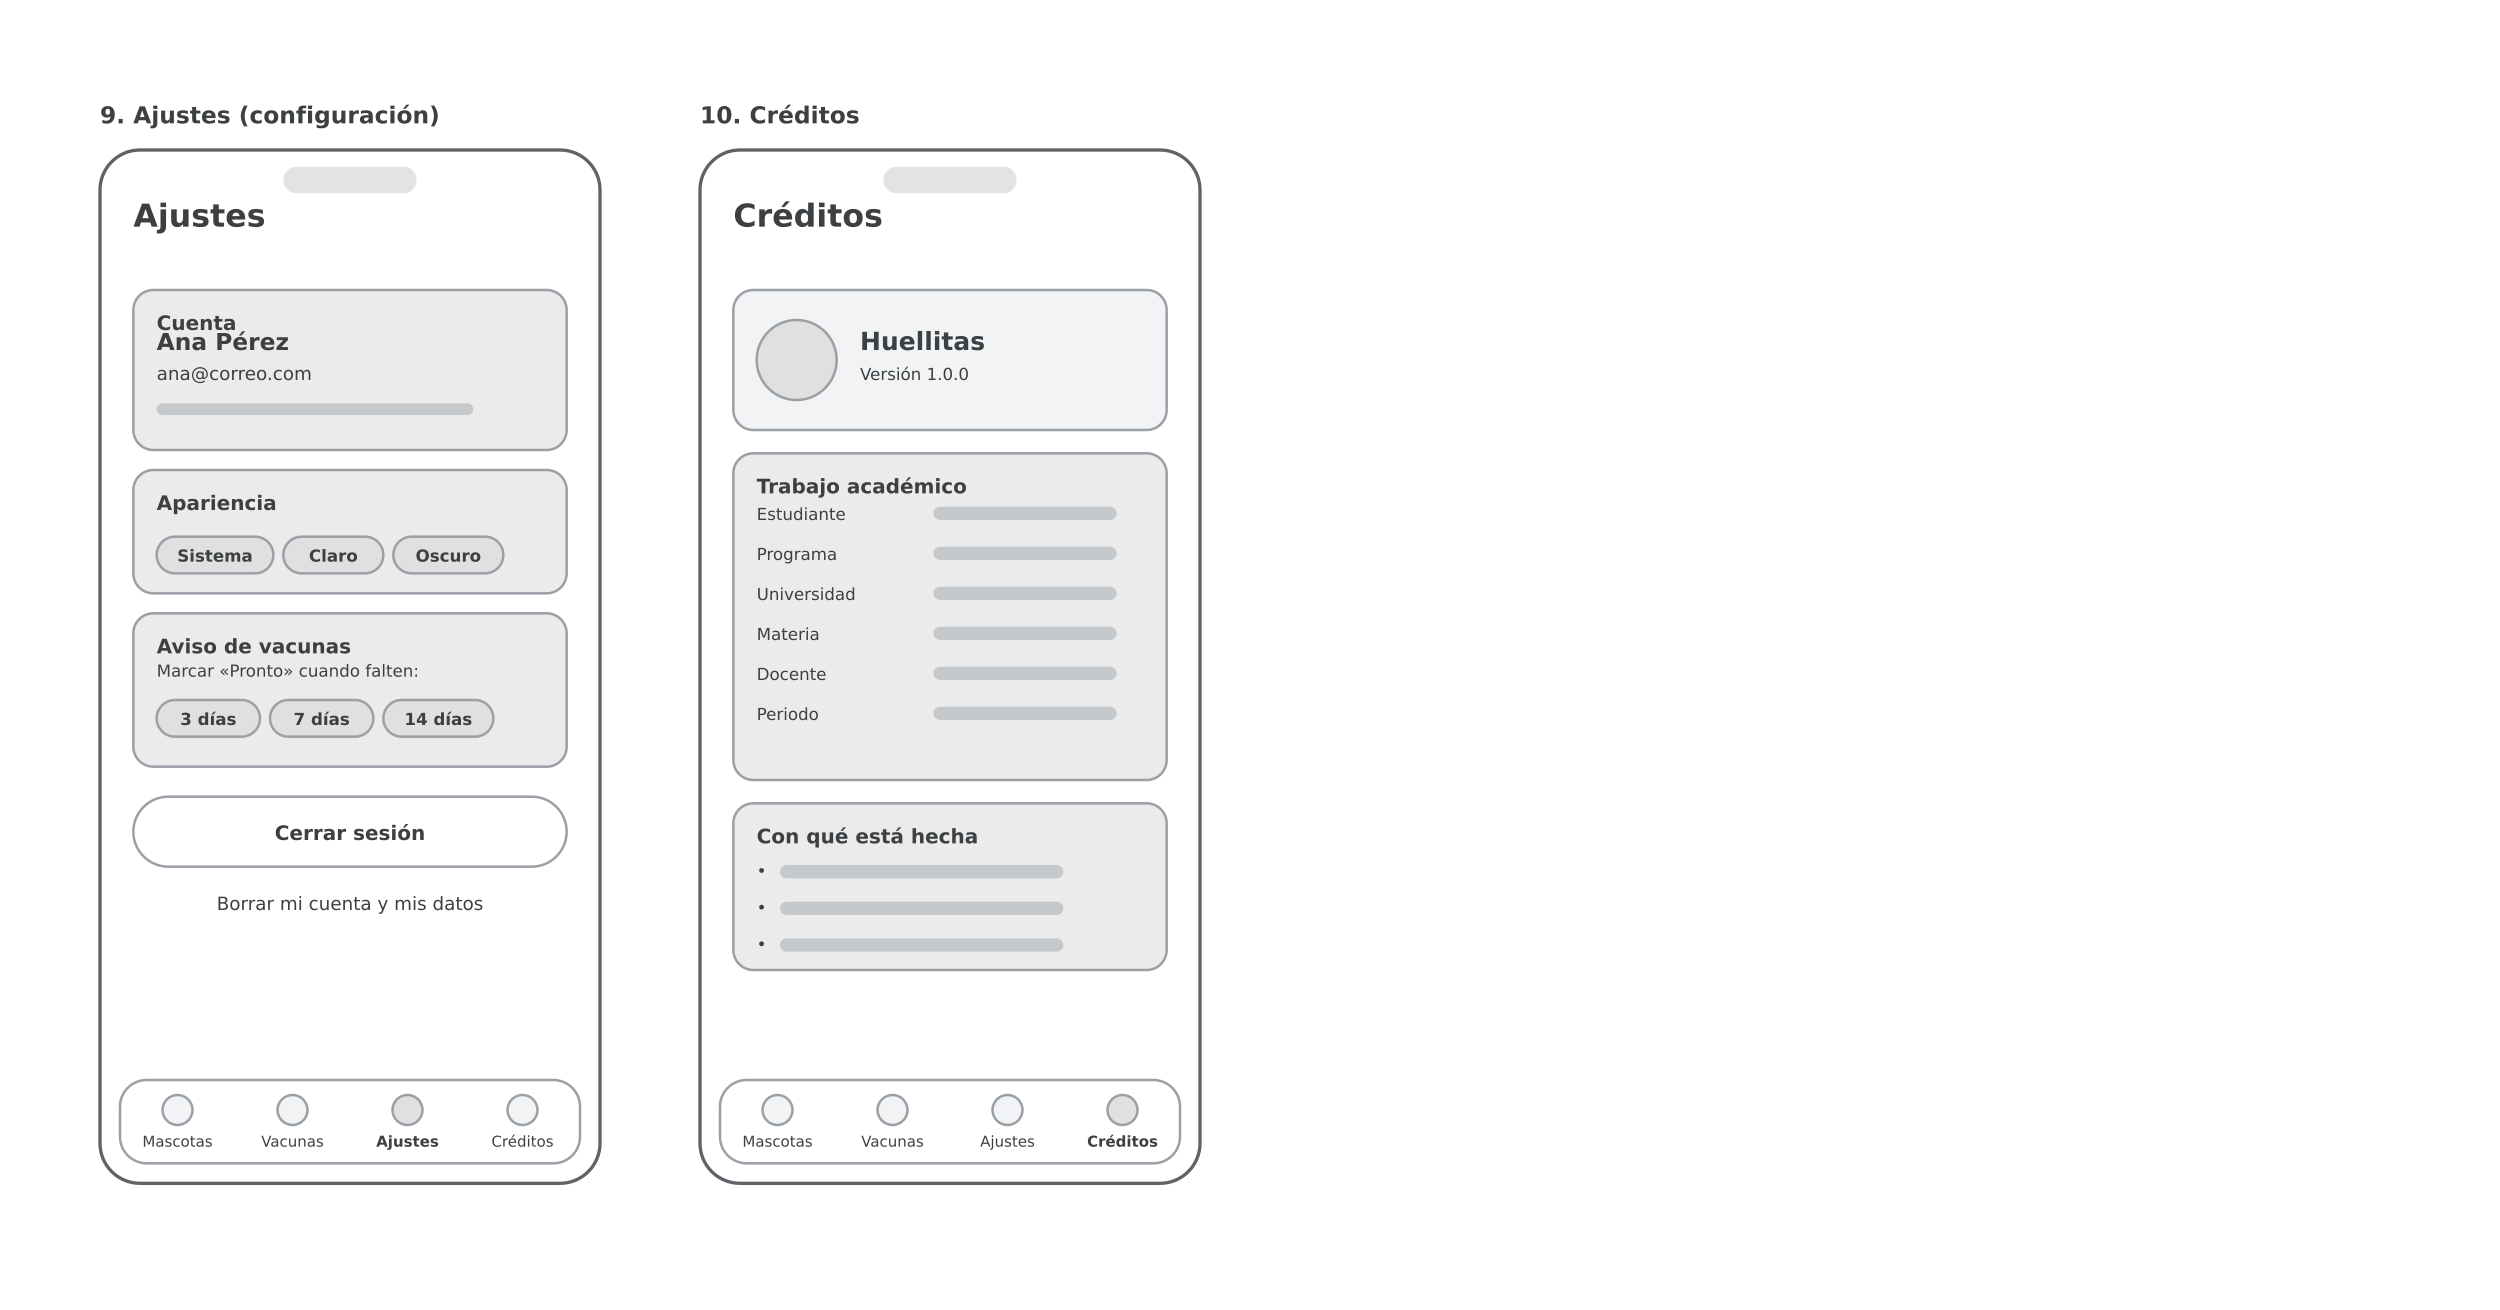
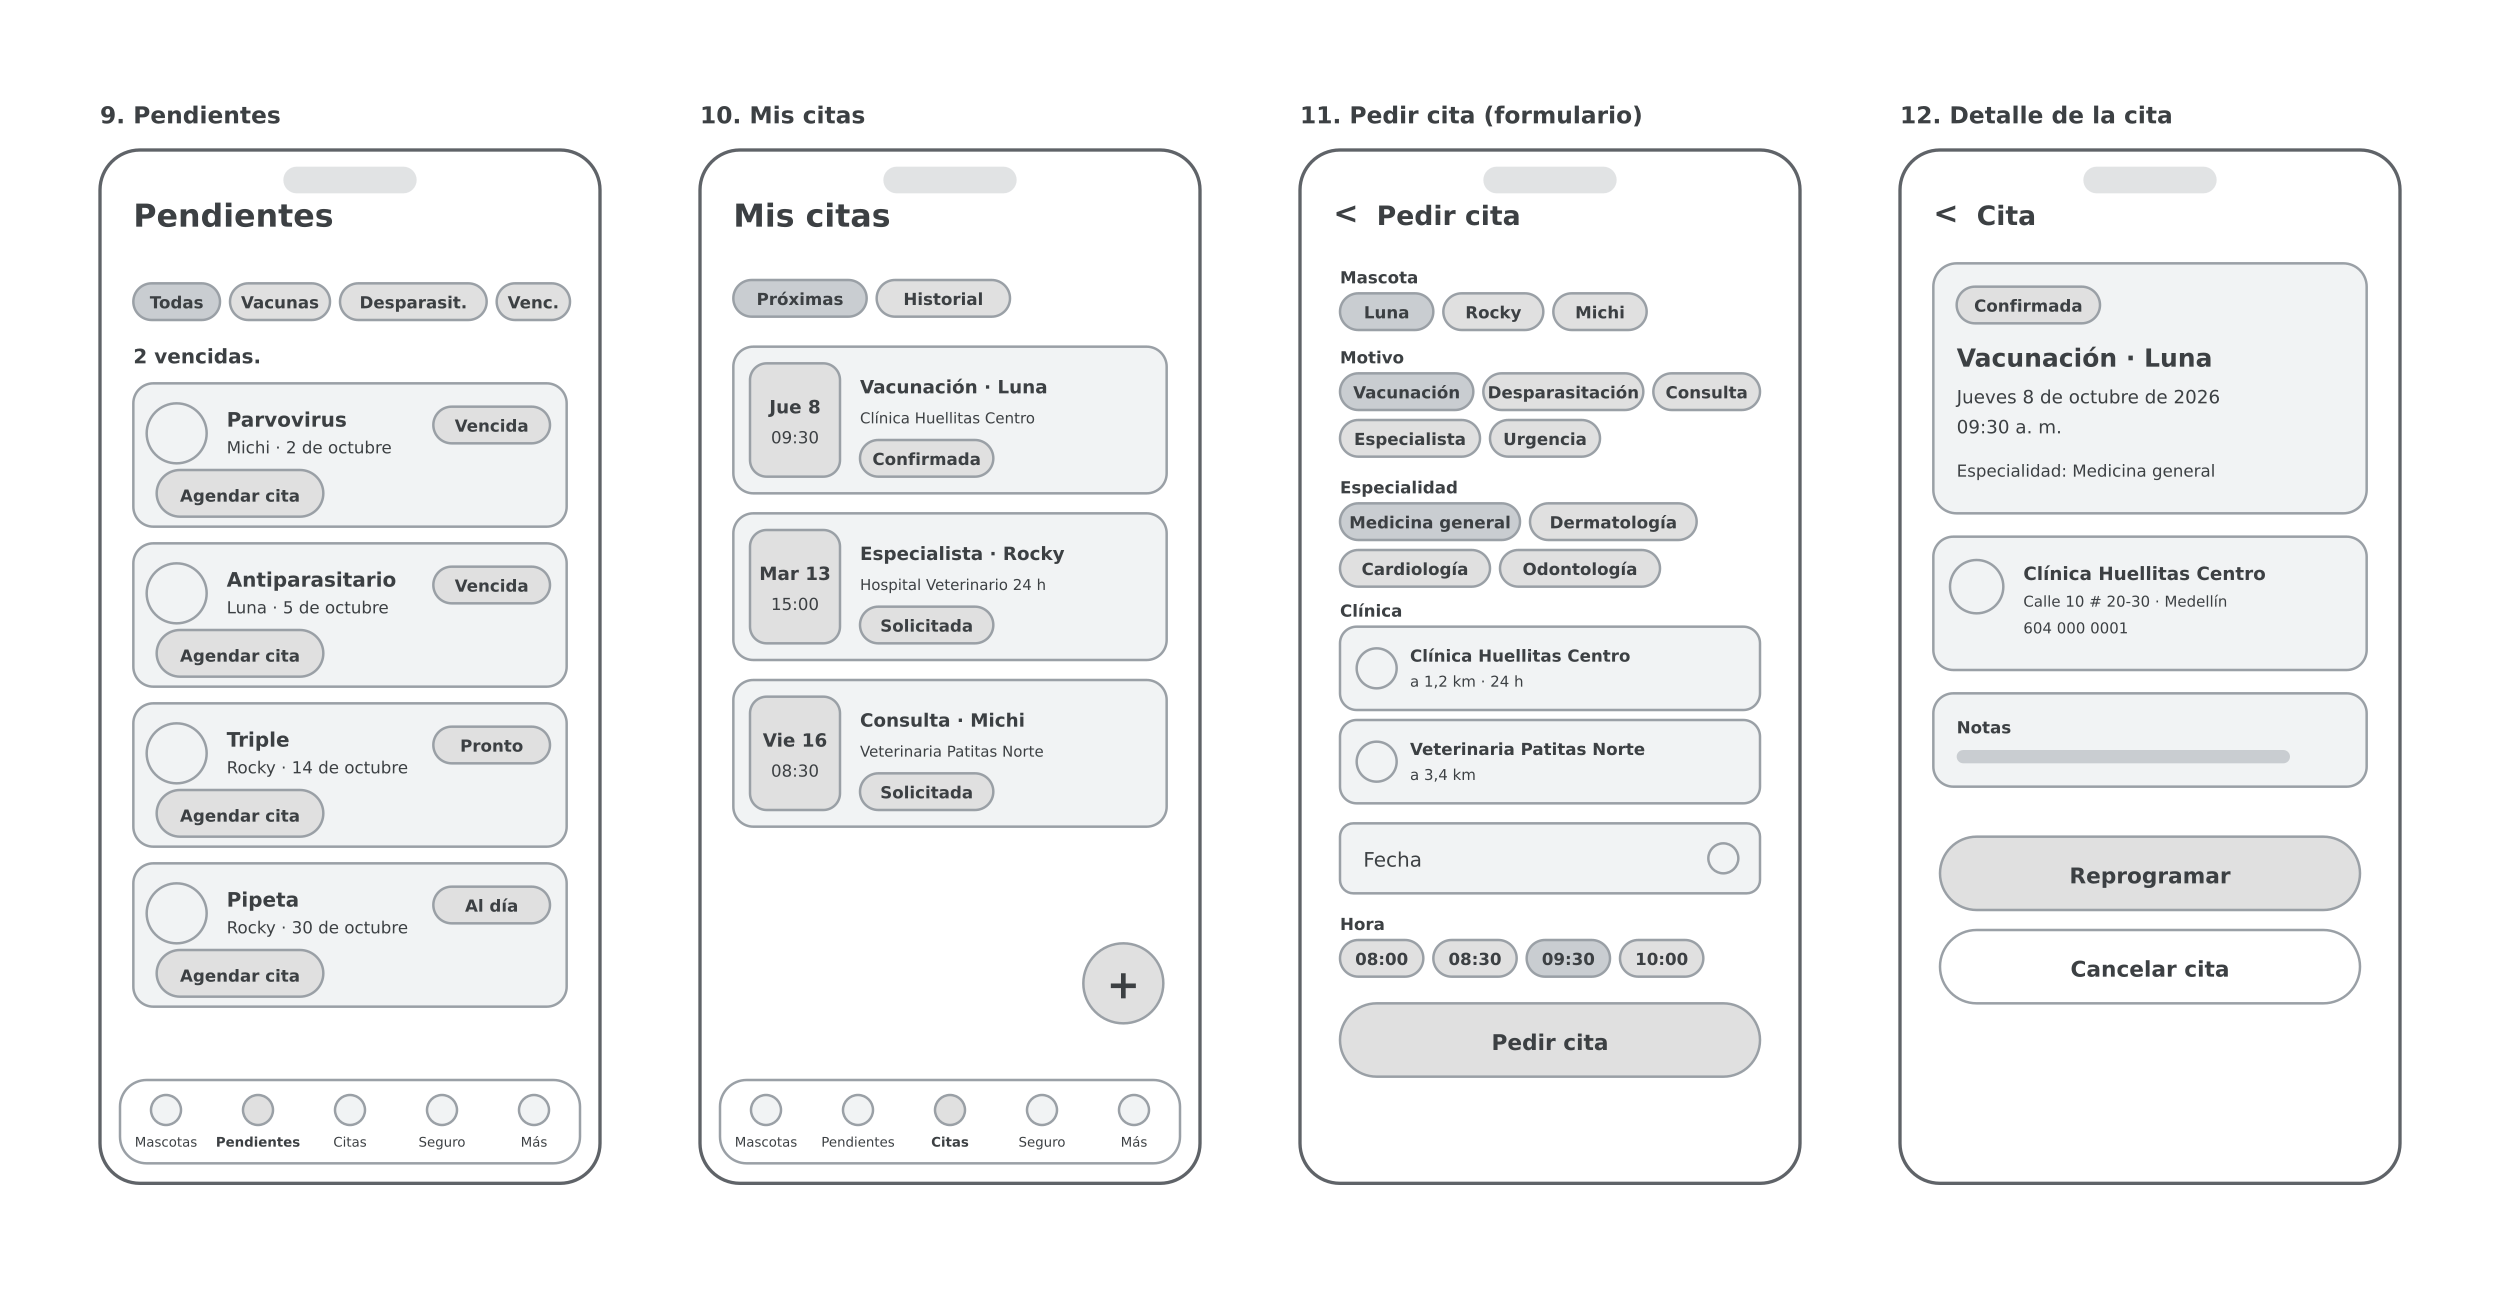
<svg xmlns="http://www.w3.org/2000/svg" width="1500" height="786" viewBox="0 0 1500 786">
  <rect width="1500" height="786" fill="#ffffff" />
  <g id="pantalla-9">
-     <text x="60" y="74" font-family="Verdana, DejaVu Sans, sans-serif" font-size="14" font-weight="bold" fill="#3c4043" text-anchor="start">9. Ajustes (configuración)</text>
+     <text x="60" y="74" font-family="Verdana, DejaVu Sans, sans-serif" font-size="14" font-weight="bold" fill="#3c4043" text-anchor="start">9. Pendientes</text>
    <g transform="translate(60 90)">
      <rect width="300" height="620" rx="24" fill="#ffffff" stroke="#5f6368" stroke-width="2" />
      <rect x="110" y="10" width="80" height="16" rx="8" fill="#9aa0a6" opacity="0.3" />
-       <text x="20" y="46" font-family="Verdana, DejaVu Sans, sans-serif" font-size="19" font-weight="bold" fill="#3c4043" text-anchor="start">Ajustes</text>
-       <rect x="20" y="84" width="260" height="96" rx="12" fill="#ebebeb" stroke="#9aa0a6" stroke-width="1.5" />
-       <text x="34" y="108" font-family="Verdana, DejaVu Sans, sans-serif" font-size="12" font-weight="bold" fill="#3c4043" text-anchor="start">Cuenta</text>
-       <text x="34" y="120" font-family="Verdana, DejaVu Sans, sans-serif" font-size="14" font-weight="bold" fill="#3c4043" text-anchor="start">Ana Pérez</text>
-       <text x="34" y="138" font-family="Verdana, DejaVu Sans, sans-serif" font-size="11" font-weight="normal" fill="#3c4043" text-anchor="start">ana@correo.com</text>
-       <rect x="34" y="152" width="190" height="7" rx="3.5" fill="#9aa0a6" opacity="0.45" />
-       <rect x="20" y="192" width="260" height="74" rx="12" fill="#ebebeb" stroke="#9aa0a6" stroke-width="1.5" />
-       <text x="34" y="216" font-family="Verdana, DejaVu Sans, sans-serif" font-size="12" font-weight="bold" fill="#3c4043" text-anchor="start">Apariencia</text>
-       <rect x="34" y="232" width="70" height="22" rx="11" fill="#e0e0e0" stroke="#9aa0a6" stroke-width="1.5" />
-       <text x="69" y="247" font-family="Verdana, DejaVu Sans, sans-serif" font-size="10" font-weight="bold" fill="#3c4043" text-anchor="middle">Sistema</text>
-       <rect x="110" y="232" width="60" height="22" rx="11" fill="#e0e0e0" stroke="#9aa0a6" stroke-width="1.5" />
-       <text x="140" y="247" font-family="Verdana, DejaVu Sans, sans-serif" font-size="10" font-weight="bold" fill="#3c4043" text-anchor="middle">Claro</text>
-       <rect x="176" y="232" width="66" height="22" rx="11" fill="#e0e0e0" stroke="#9aa0a6" stroke-width="1.5" />
-       <text x="209" y="247" font-family="Verdana, DejaVu Sans, sans-serif" font-size="10" font-weight="bold" fill="#3c4043" text-anchor="middle">Oscuro</text>
-       <rect x="20" y="278" width="260" height="92" rx="12" fill="#ebebeb" stroke="#9aa0a6" stroke-width="1.5" />
-       <text x="34" y="302" font-family="Verdana, DejaVu Sans, sans-serif" font-size="12" font-weight="bold" fill="#3c4043" text-anchor="start">Aviso de vacunas</text>
-       <text x="34" y="316" font-family="Verdana, DejaVu Sans, sans-serif" font-size="10" font-weight="normal" fill="#3c4043" text-anchor="start">Marcar «Pronto» cuando falten:</text>
-       <rect x="34" y="330" width="62" height="22" rx="11" fill="#e0e0e0" stroke="#9aa0a6" stroke-width="1.5" />
-       <text x="65" y="345" font-family="Verdana, DejaVu Sans, sans-serif" font-size="10" font-weight="bold" fill="#3c4043" text-anchor="middle">3 días</text>
-       <rect x="102" y="330" width="62" height="22" rx="11" fill="#e0e0e0" stroke="#9aa0a6" stroke-width="1.5" />
-       <text x="133" y="345" font-family="Verdana, DejaVu Sans, sans-serif" font-size="10" font-weight="bold" fill="#3c4043" text-anchor="middle">7 días</text>
-       <rect x="170" y="330" width="66" height="22" rx="11" fill="#e0e0e0" stroke="#9aa0a6" stroke-width="1.5" />
-       <text x="203" y="345" font-family="Verdana, DejaVu Sans, sans-serif" font-size="10" font-weight="bold" fill="#3c4043" text-anchor="middle">14 días</text>
-       <rect x="20" y="388" width="260" height="42" rx="21" fill="#ffffff" stroke="#9aa0a6" stroke-width="1.5" />
-       <text x="150" y="414" font-family="Verdana, DejaVu Sans, sans-serif" font-size="12" font-weight="bold" fill="#3c4043" text-anchor="middle">Cerrar sesión</text>
-       <text x="150" y="456" font-family="Verdana, DejaVu Sans, sans-serif" font-size="11" font-weight="normal" fill="#3c4043" text-anchor="middle">Borrar mi cuenta y mis datos</text>
+       <text x="20" y="46" font-family="Verdana, DejaVu Sans, sans-serif" font-size="19" font-weight="bold" fill="#3c4043" text-anchor="start">Pendientes</text>
+       <rect x="20" y="80" width="52" height="22" rx="11" fill="#c9cdd1" stroke="#9aa0a6" stroke-width="1.5" />
+       <text x="46" y="95" font-family="Verdana, DejaVu Sans, sans-serif" font-size="10" font-weight="bold" fill="#3c4043" text-anchor="middle">Todas</text>
+       <rect x="78" y="80" width="60" height="22" rx="11" fill="#e0e0e0" stroke="#9aa0a6" stroke-width="1.5" />
+       <text x="108" y="95" font-family="Verdana, DejaVu Sans, sans-serif" font-size="10" font-weight="bold" fill="#3c4043" text-anchor="middle">Vacunas</text>
+       <rect x="144" y="80" width="88" height="22" rx="11" fill="#e0e0e0" stroke="#9aa0a6" stroke-width="1.5" />
+       <text x="188" y="95" font-family="Verdana, DejaVu Sans, sans-serif" font-size="10" font-weight="bold" fill="#3c4043" text-anchor="middle">Desparasit.</text>
+       <rect x="238" y="80" width="44" height="22" rx="11" fill="#e0e0e0" stroke="#9aa0a6" stroke-width="1.5" />
+       <text x="260" y="95" font-family="Verdana, DejaVu Sans, sans-serif" font-size="10" font-weight="bold" fill="#3c4043" text-anchor="middle">Venc.</text>
+       <text x="20" y="128" font-family="Verdana, DejaVu Sans, sans-serif" font-size="12" font-weight="bold" fill="#3c4043" text-anchor="start">2 vencidas.</text>
+       <rect x="20" y="140" width="260" height="86" rx="12" fill="#f1f3f4" stroke="#9aa0a6" stroke-width="1.5" />
+       <circle cx="46" cy="170" r="18" fill="#f1f3f4" stroke="#9aa0a6" stroke-width="1.5" />
+       <text x="76" y="166" font-family="Verdana, DejaVu Sans, sans-serif" font-size="12" font-weight="bold" fill="#3c4043" text-anchor="start">Parvovirus</text>
+       <text x="76" y="182" font-family="Verdana, DejaVu Sans, sans-serif" font-size="10" font-weight="normal" fill="#3c4043" text-anchor="start">Michi · 2 de octubre</text>
+       <rect x="200" y="154" width="70" height="22" rx="11" fill="#e0e0e0" stroke="#9aa0a6" stroke-width="1.5" />
+       <text x="235" y="169" font-family="Verdana, DejaVu Sans, sans-serif" font-size="10" font-weight="bold" fill="#3c4043" text-anchor="middle">Vencida</text>
+       <rect x="34" y="192" width="100" height="28" rx="14" fill="#e0e0e0" stroke="#9aa0a6" stroke-width="1.5" />
+       <text x="84" y="211" font-family="Verdana, DejaVu Sans, sans-serif" font-size="10" font-weight="bold" fill="#3c4043" text-anchor="middle">Agendar cita</text>
+       <rect x="20" y="236" width="260" height="86" rx="12" fill="#f1f3f4" stroke="#9aa0a6" stroke-width="1.5" />
+       <circle cx="46" cy="266" r="18" fill="#f1f3f4" stroke="#9aa0a6" stroke-width="1.5" />
+       <text x="76" y="262" font-family="Verdana, DejaVu Sans, sans-serif" font-size="12" font-weight="bold" fill="#3c4043" text-anchor="start">Antiparasitario</text>
+       <text x="76" y="278" font-family="Verdana, DejaVu Sans, sans-serif" font-size="10" font-weight="normal" fill="#3c4043" text-anchor="start">Luna · 5 de octubre</text>
+       <rect x="200" y="250" width="70" height="22" rx="11" fill="#e0e0e0" stroke="#9aa0a6" stroke-width="1.5" />
+       <text x="235" y="265" font-family="Verdana, DejaVu Sans, sans-serif" font-size="10" font-weight="bold" fill="#3c4043" text-anchor="middle">Vencida</text>
+       <rect x="34" y="288" width="100" height="28" rx="14" fill="#e0e0e0" stroke="#9aa0a6" stroke-width="1.5" />
+       <text x="84" y="307" font-family="Verdana, DejaVu Sans, sans-serif" font-size="10" font-weight="bold" fill="#3c4043" text-anchor="middle">Agendar cita</text>
+       <rect x="20" y="332" width="260" height="86" rx="12" fill="#f1f3f4" stroke="#9aa0a6" stroke-width="1.5" />
+       <circle cx="46" cy="362" r="18" fill="#f1f3f4" stroke="#9aa0a6" stroke-width="1.5" />
+       <text x="76" y="358" font-family="Verdana, DejaVu Sans, sans-serif" font-size="12" font-weight="bold" fill="#3c4043" text-anchor="start">Triple</text>
+       <text x="76" y="374" font-family="Verdana, DejaVu Sans, sans-serif" font-size="10" font-weight="normal" fill="#3c4043" text-anchor="start">Rocky · 14 de octubre</text>
+       <rect x="200" y="346" width="70" height="22" rx="11" fill="#e0e0e0" stroke="#9aa0a6" stroke-width="1.5" />
+       <text x="235" y="361" font-family="Verdana, DejaVu Sans, sans-serif" font-size="10" font-weight="bold" fill="#3c4043" text-anchor="middle">Pronto</text>
+       <rect x="34" y="384" width="100" height="28" rx="14" fill="#e0e0e0" stroke="#9aa0a6" stroke-width="1.5" />
+       <text x="84" y="403" font-family="Verdana, DejaVu Sans, sans-serif" font-size="10" font-weight="bold" fill="#3c4043" text-anchor="middle">Agendar cita</text>
+       <rect x="20" y="428" width="260" height="86" rx="12" fill="#f1f3f4" stroke="#9aa0a6" stroke-width="1.5" />
+       <circle cx="46" cy="458" r="18" fill="#f1f3f4" stroke="#9aa0a6" stroke-width="1.5" />
+       <text x="76" y="454" font-family="Verdana, DejaVu Sans, sans-serif" font-size="12" font-weight="bold" fill="#3c4043" text-anchor="start">Pipeta</text>
+       <text x="76" y="470" font-family="Verdana, DejaVu Sans, sans-serif" font-size="10" font-weight="normal" fill="#3c4043" text-anchor="start">Rocky · 30 de octubre</text>
+       <rect x="200" y="442" width="70" height="22" rx="11" fill="#e0e0e0" stroke="#9aa0a6" stroke-width="1.5" />
+       <text x="235" y="457" font-family="Verdana, DejaVu Sans, sans-serif" font-size="10" font-weight="bold" fill="#3c4043" text-anchor="middle">Al día</text>
+       <rect x="34" y="480" width="100" height="28" rx="14" fill="#e0e0e0" stroke="#9aa0a6" stroke-width="1.5" />
+       <text x="84" y="499" font-family="Verdana, DejaVu Sans, sans-serif" font-size="10" font-weight="bold" fill="#3c4043" text-anchor="middle">Agendar cita</text>
      <rect x="12" y="558" width="276" height="50" rx="16" fill="#ffffff" stroke="#9aa0a6" stroke-width="1.5" />
-       <circle cx="46.5" cy="576" r="9" fill="#f1f3f4" stroke="#9aa0a6" stroke-width="1.5" />
-       <text x="46.5" y="598" font-family="Verdana, DejaVu Sans, sans-serif" font-size="9" font-weight="normal" fill="#3c4043" text-anchor="middle">Mascotas</text>
-       <circle cx="115.5" cy="576" r="9" fill="#f1f3f4" stroke="#9aa0a6" stroke-width="1.5" />
-       <text x="115.5" y="598" font-family="Verdana, DejaVu Sans, sans-serif" font-size="9" font-weight="normal" fill="#3c4043" text-anchor="middle">Vacunas</text>
-       <circle cx="184.5" cy="576" r="9" fill="#e0e0e0" stroke="#9aa0a6" stroke-width="1.5" />
-       <text x="184.5" y="598" font-family="Verdana, DejaVu Sans, sans-serif" font-size="9" font-weight="bold" fill="#3c4043" text-anchor="middle">Ajustes</text>
-       <circle cx="253.5" cy="576" r="9" fill="#f1f3f4" stroke="#9aa0a6" stroke-width="1.5" />
-       <text x="253.5" y="598" font-family="Verdana, DejaVu Sans, sans-serif" font-size="9" font-weight="normal" fill="#3c4043" text-anchor="middle">Créditos</text>
+       <circle cx="39.6" cy="576" r="9" fill="#f1f3f4" stroke="#9aa0a6" stroke-width="1.5" />
+       <text x="39.6" y="598" font-family="Verdana, DejaVu Sans, sans-serif" font-size="8" font-weight="normal" fill="#3c4043" text-anchor="middle">Mascotas</text>
+       <circle cx="94.8" cy="576" r="9" fill="#e0e0e0" stroke="#9aa0a6" stroke-width="1.5" />
+       <text x="94.8" y="598" font-family="Verdana, DejaVu Sans, sans-serif" font-size="8" font-weight="bold" fill="#3c4043" text-anchor="middle">Pendientes</text>
+       <circle cx="150" cy="576" r="9" fill="#f1f3f4" stroke="#9aa0a6" stroke-width="1.5" />
+       <text x="150" y="598" font-family="Verdana, DejaVu Sans, sans-serif" font-size="8" font-weight="normal" fill="#3c4043" text-anchor="middle">Citas</text>
+       <circle cx="205.2" cy="576" r="9" fill="#f1f3f4" stroke="#9aa0a6" stroke-width="1.5" />
+       <text x="205.2" y="598" font-family="Verdana, DejaVu Sans, sans-serif" font-size="8" font-weight="normal" fill="#3c4043" text-anchor="middle">Seguro</text>
+       <circle cx="260.4" cy="576" r="9" fill="#f1f3f4" stroke="#9aa0a6" stroke-width="1.5" />
+       <text x="260.4" y="598" font-family="Verdana, DejaVu Sans, sans-serif" font-size="8" font-weight="normal" fill="#3c4043" text-anchor="middle">Más</text>
    </g>
  </g>
  <g id="pantalla-10">
-     <text x="420" y="74" font-family="Verdana, DejaVu Sans, sans-serif" font-size="14" font-weight="bold" fill="#3c4043" text-anchor="start">10. Créditos</text>
+     <text x="420" y="74" font-family="Verdana, DejaVu Sans, sans-serif" font-size="14" font-weight="bold" fill="#3c4043" text-anchor="start">10. Mis citas</text>
    <g transform="translate(420 90)">
      <rect width="300" height="620" rx="24" fill="#ffffff" stroke="#5f6368" stroke-width="2" />
      <rect x="110" y="10" width="80" height="16" rx="8" fill="#9aa0a6" opacity="0.3" />
-       <text x="20" y="46" font-family="Verdana, DejaVu Sans, sans-serif" font-size="19" font-weight="bold" fill="#3c4043" text-anchor="start">Créditos</text>
-       <rect x="20" y="84" width="260" height="84" rx="12" fill="#f1f3f4" stroke="#9aa0a6" stroke-width="1.5" />
-       <circle cx="58" cy="126" r="24" fill="#e0e0e0" stroke="#9aa0a6" stroke-width="1.5" />
-       <text x="96" y="120" font-family="Verdana, DejaVu Sans, sans-serif" font-size="15" font-weight="bold" fill="#3c4043" text-anchor="start">Huellitas</text>
-       <text x="96" y="138" font-family="Verdana, DejaVu Sans, sans-serif" font-size="10" font-weight="normal" fill="#3c4043" text-anchor="start">Versión 1.0.0</text>
-       <rect x="20" y="182" width="260" height="196" rx="12" fill="#ebebeb" stroke="#9aa0a6" stroke-width="1.5" />
-       <text x="34" y="206" font-family="Verdana, DejaVu Sans, sans-serif" font-size="12" font-weight="bold" fill="#3c4043" text-anchor="start">Trabajo académico</text>
-       <text x="34" y="222" font-family="Verdana, DejaVu Sans, sans-serif" font-size="10" font-weight="normal" fill="#3c4043" text-anchor="start">Estudiante</text>
-       <rect x="140" y="214" width="110" height="8" rx="4" fill="#9aa0a6" opacity="0.45" />
-       <text x="34" y="246" font-family="Verdana, DejaVu Sans, sans-serif" font-size="10" font-weight="normal" fill="#3c4043" text-anchor="start">Programa</text>
-       <rect x="140" y="238" width="110" height="8" rx="4" fill="#9aa0a6" opacity="0.45" />
-       <text x="34" y="270" font-family="Verdana, DejaVu Sans, sans-serif" font-size="10" font-weight="normal" fill="#3c4043" text-anchor="start">Universidad</text>
-       <rect x="140" y="262" width="110" height="8" rx="4" fill="#9aa0a6" opacity="0.45" />
-       <text x="34" y="294" font-family="Verdana, DejaVu Sans, sans-serif" font-size="10" font-weight="normal" fill="#3c4043" text-anchor="start">Materia</text>
-       <rect x="140" y="286" width="110" height="8" rx="4" fill="#9aa0a6" opacity="0.45" />
-       <text x="34" y="318" font-family="Verdana, DejaVu Sans, sans-serif" font-size="10" font-weight="normal" fill="#3c4043" text-anchor="start">Docente</text>
-       <rect x="140" y="310" width="110" height="8" rx="4" fill="#9aa0a6" opacity="0.45" />
-       <text x="34" y="342" font-family="Verdana, DejaVu Sans, sans-serif" font-size="10" font-weight="normal" fill="#3c4043" text-anchor="start">Periodo</text>
-       <rect x="140" y="334" width="110" height="8" rx="4" fill="#9aa0a6" opacity="0.45" />
-       <rect x="20" y="392" width="260" height="100" rx="12" fill="#ebebeb" stroke="#9aa0a6" stroke-width="1.5" />
-       <text x="34" y="416" font-family="Verdana, DejaVu Sans, sans-serif" font-size="12" font-weight="bold" fill="#3c4043" text-anchor="start">Con qué está hecha</text>
-       <text x="34" y="436" font-family="Verdana, DejaVu Sans, sans-serif" font-size="10" font-weight="normal" fill="#3c4043" text-anchor="start">•</text>
-       <rect x="48" y="429" width="170" height="8" rx="4" fill="#9aa0a6" opacity="0.45" />
-       <text x="34" y="458" font-family="Verdana, DejaVu Sans, sans-serif" font-size="10" font-weight="normal" fill="#3c4043" text-anchor="start">•</text>
-       <rect x="48" y="451" width="170" height="8" rx="4" fill="#9aa0a6" opacity="0.45" />
-       <text x="34" y="480" font-family="Verdana, DejaVu Sans, sans-serif" font-size="10" font-weight="normal" fill="#3c4043" text-anchor="start">•</text>
-       <rect x="48" y="473" width="170" height="8" rx="4" fill="#9aa0a6" opacity="0.45" />
+       <text x="20" y="46" font-family="Verdana, DejaVu Sans, sans-serif" font-size="19" font-weight="bold" fill="#3c4043" text-anchor="start">Mis citas</text>
+       <rect x="20" y="78" width="80" height="22" rx="11" fill="#c9cdd1" stroke="#9aa0a6" stroke-width="1.5" />
+       <text x="60" y="93" font-family="Verdana, DejaVu Sans, sans-serif" font-size="10" font-weight="bold" fill="#3c4043" text-anchor="middle">Próximas</text>
+       <rect x="106" y="78" width="80" height="22" rx="11" fill="#e0e0e0" stroke="#9aa0a6" stroke-width="1.5" />
+       <text x="146" y="93" font-family="Verdana, DejaVu Sans, sans-serif" font-size="10" font-weight="bold" fill="#3c4043" text-anchor="middle">Historial</text>
+       <rect x="20" y="118" width="260" height="88" rx="12" fill="#f1f3f4" stroke="#9aa0a6" stroke-width="1.5" />
+       <rect x="30" y="128" width="54" height="68" rx="10" fill="#e0e0e0" stroke="#9aa0a6" stroke-width="1.5" />
+       <text x="57" y="158" font-family="Verdana, DejaVu Sans, sans-serif" font-size="11" font-weight="bold" fill="#3c4043" text-anchor="middle">Jue 8</text>
+       <text x="57" y="176" font-family="Verdana, DejaVu Sans, sans-serif" font-size="10" font-weight="normal" fill="#3c4043" text-anchor="middle">09:30</text>
+       <text x="96" y="146" font-family="Verdana, DejaVu Sans, sans-serif" font-size="11" font-weight="bold" fill="#3c4043" text-anchor="start">Vacunación · Luna</text>
+       <text x="96" y="164" font-family="Verdana, DejaVu Sans, sans-serif" font-size="9" font-weight="normal" fill="#3c4043" text-anchor="start">Clínica Huellitas Centro</text>
+       <rect x="96" y="174" width="80" height="22" rx="11" fill="#e0e0e0" stroke="#9aa0a6" stroke-width="1.5" />
+       <text x="136" y="189" font-family="Verdana, DejaVu Sans, sans-serif" font-size="10" font-weight="bold" fill="#3c4043" text-anchor="middle">Confirmada</text>
+       <rect x="20" y="218" width="260" height="88" rx="12" fill="#f1f3f4" stroke="#9aa0a6" stroke-width="1.5" />
+       <rect x="30" y="228" width="54" height="68" rx="10" fill="#e0e0e0" stroke="#9aa0a6" stroke-width="1.5" />
+       <text x="57" y="258" font-family="Verdana, DejaVu Sans, sans-serif" font-size="11" font-weight="bold" fill="#3c4043" text-anchor="middle">Mar 13</text>
+       <text x="57" y="276" font-family="Verdana, DejaVu Sans, sans-serif" font-size="10" font-weight="normal" fill="#3c4043" text-anchor="middle">15:00</text>
+       <text x="96" y="246" font-family="Verdana, DejaVu Sans, sans-serif" font-size="11" font-weight="bold" fill="#3c4043" text-anchor="start">Especialista · Rocky</text>
+       <text x="96" y="264" font-family="Verdana, DejaVu Sans, sans-serif" font-size="9" font-weight="normal" fill="#3c4043" text-anchor="start">Hospital Veterinario 24 h</text>
+       <rect x="96" y="274" width="80" height="22" rx="11" fill="#e0e0e0" stroke="#9aa0a6" stroke-width="1.5" />
+       <text x="136" y="289" font-family="Verdana, DejaVu Sans, sans-serif" font-size="10" font-weight="bold" fill="#3c4043" text-anchor="middle">Solicitada</text>
+       <rect x="20" y="318" width="260" height="88" rx="12" fill="#f1f3f4" stroke="#9aa0a6" stroke-width="1.5" />
+       <rect x="30" y="328" width="54" height="68" rx="10" fill="#e0e0e0" stroke="#9aa0a6" stroke-width="1.5" />
+       <text x="57" y="358" font-family="Verdana, DejaVu Sans, sans-serif" font-size="11" font-weight="bold" fill="#3c4043" text-anchor="middle">Vie 16</text>
+       <text x="57" y="376" font-family="Verdana, DejaVu Sans, sans-serif" font-size="10" font-weight="normal" fill="#3c4043" text-anchor="middle">08:30</text>
+       <text x="96" y="346" font-family="Verdana, DejaVu Sans, sans-serif" font-size="11" font-weight="bold" fill="#3c4043" text-anchor="start">Consulta · Michi</text>
+       <text x="96" y="364" font-family="Verdana, DejaVu Sans, sans-serif" font-size="9" font-weight="normal" fill="#3c4043" text-anchor="start">Veterinaria Patitas Norte</text>
+       <rect x="96" y="374" width="80" height="22" rx="11" fill="#e0e0e0" stroke="#9aa0a6" stroke-width="1.5" />
+       <text x="136" y="389" font-family="Verdana, DejaVu Sans, sans-serif" font-size="10" font-weight="bold" fill="#3c4043" text-anchor="middle">Solicitada</text>
+       <circle cx="254" cy="500" r="24" fill="#e0e0e0" stroke="#9aa0a6" stroke-width="1.5" />
+       <text x="254" y="509" font-family="Verdana, DejaVu Sans, sans-serif" font-size="24" font-weight="bold" fill="#3c4043" text-anchor="middle">+</text>
      <rect x="12" y="558" width="276" height="50" rx="16" fill="#ffffff" stroke="#9aa0a6" stroke-width="1.5" />
-       <circle cx="46.5" cy="576" r="9" fill="#f1f3f4" stroke="#9aa0a6" stroke-width="1.5" />
-       <text x="46.5" y="598" font-family="Verdana, DejaVu Sans, sans-serif" font-size="9" font-weight="normal" fill="#3c4043" text-anchor="middle">Mascotas</text>
-       <circle cx="115.5" cy="576" r="9" fill="#f1f3f4" stroke="#9aa0a6" stroke-width="1.5" />
-       <text x="115.5" y="598" font-family="Verdana, DejaVu Sans, sans-serif" font-size="9" font-weight="normal" fill="#3c4043" text-anchor="middle">Vacunas</text>
-       <circle cx="184.5" cy="576" r="9" fill="#f1f3f4" stroke="#9aa0a6" stroke-width="1.5" />
-       <text x="184.5" y="598" font-family="Verdana, DejaVu Sans, sans-serif" font-size="9" font-weight="normal" fill="#3c4043" text-anchor="middle">Ajustes</text>
-       <circle cx="253.5" cy="576" r="9" fill="#e0e0e0" stroke="#9aa0a6" stroke-width="1.5" />
-       <text x="253.5" y="598" font-family="Verdana, DejaVu Sans, sans-serif" font-size="9" font-weight="bold" fill="#3c4043" text-anchor="middle">Créditos</text>
+       <circle cx="39.6" cy="576" r="9" fill="#f1f3f4" stroke="#9aa0a6" stroke-width="1.5" />
+       <text x="39.6" y="598" font-family="Verdana, DejaVu Sans, sans-serif" font-size="8" font-weight="normal" fill="#3c4043" text-anchor="middle">Mascotas</text>
+       <circle cx="94.8" cy="576" r="9" fill="#f1f3f4" stroke="#9aa0a6" stroke-width="1.5" />
+       <text x="94.8" y="598" font-family="Verdana, DejaVu Sans, sans-serif" font-size="8" font-weight="normal" fill="#3c4043" text-anchor="middle">Pendientes</text>
+       <circle cx="150" cy="576" r="9" fill="#e0e0e0" stroke="#9aa0a6" stroke-width="1.5" />
+       <text x="150" y="598" font-family="Verdana, DejaVu Sans, sans-serif" font-size="8" font-weight="bold" fill="#3c4043" text-anchor="middle">Citas</text>
+       <circle cx="205.2" cy="576" r="9" fill="#f1f3f4" stroke="#9aa0a6" stroke-width="1.5" />
+       <text x="205.2" y="598" font-family="Verdana, DejaVu Sans, sans-serif" font-size="8" font-weight="normal" fill="#3c4043" text-anchor="middle">Seguro</text>
+       <circle cx="260.4" cy="576" r="9" fill="#f1f3f4" stroke="#9aa0a6" stroke-width="1.5" />
+       <text x="260.4" y="598" font-family="Verdana, DejaVu Sans, sans-serif" font-size="8" font-weight="normal" fill="#3c4043" text-anchor="middle">Más</text>
+     </g>
+   </g>
+   <g id="pantalla-11">
+     <text x="780" y="74" font-family="Verdana, DejaVu Sans, sans-serif" font-size="14" font-weight="bold" fill="#3c4043" text-anchor="start">11. Pedir cita (formulario)</text>
+     <g transform="translate(780 90)">
+       <rect width="300" height="620" rx="24" fill="#ffffff" stroke="#5f6368" stroke-width="2" />
+       <rect x="110" y="10" width="80" height="16" rx="8" fill="#9aa0a6" opacity="0.3" />
+       <text x="20" y="44" font-family="Verdana, DejaVu Sans, sans-serif" font-size="18" font-weight="bold" fill="#3c4043" text-anchor="start">&lt;</text>
+       <text x="46" y="45" font-family="Verdana, DejaVu Sans, sans-serif" font-size="16" font-weight="bold" fill="#3c4043" text-anchor="start">Pedir cita</text>
+       <text x="24" y="80" font-family="Verdana, DejaVu Sans, sans-serif" font-size="10" font-weight="bold" fill="#3c4043" text-anchor="start">Mascota</text>
+       <rect x="24" y="86" width="56" height="22" rx="11" fill="#c9cdd1" stroke="#9aa0a6" stroke-width="1.5" />
+       <text x="52" y="101" font-family="Verdana, DejaVu Sans, sans-serif" font-size="10" font-weight="bold" fill="#3c4043" text-anchor="middle">Luna</text>
+       <rect x="86" y="86" width="60" height="22" rx="11" fill="#e0e0e0" stroke="#9aa0a6" stroke-width="1.5" />
+       <text x="116" y="101" font-family="Verdana, DejaVu Sans, sans-serif" font-size="10" font-weight="bold" fill="#3c4043" text-anchor="middle">Rocky</text>
+       <rect x="152" y="86" width="56" height="22" rx="11" fill="#e0e0e0" stroke="#9aa0a6" stroke-width="1.5" />
+       <text x="180" y="101" font-family="Verdana, DejaVu Sans, sans-serif" font-size="10" font-weight="bold" fill="#3c4043" text-anchor="middle">Michi</text>
+       <text x="24" y="128" font-family="Verdana, DejaVu Sans, sans-serif" font-size="10" font-weight="bold" fill="#3c4043" text-anchor="start">Motivo</text>
+       <rect x="24" y="134" width="80" height="22" rx="11" fill="#c9cdd1" stroke="#9aa0a6" stroke-width="1.5" />
+       <text x="64" y="149" font-family="Verdana, DejaVu Sans, sans-serif" font-size="10" font-weight="bold" fill="#3c4043" text-anchor="middle">Vacunación</text>
+       <rect x="110" y="134" width="96" height="22" rx="11" fill="#e0e0e0" stroke="#9aa0a6" stroke-width="1.5" />
+       <text x="158" y="149" font-family="Verdana, DejaVu Sans, sans-serif" font-size="10" font-weight="bold" fill="#3c4043" text-anchor="middle">Desparasitación</text>
+       <rect x="212" y="134" width="64" height="22" rx="11" fill="#e0e0e0" stroke="#9aa0a6" stroke-width="1.5" />
+       <text x="244" y="149" font-family="Verdana, DejaVu Sans, sans-serif" font-size="10" font-weight="bold" fill="#3c4043" text-anchor="middle">Consulta</text>
+       <rect x="24" y="162" width="84" height="22" rx="11" fill="#e0e0e0" stroke="#9aa0a6" stroke-width="1.5" />
+       <text x="66" y="177" font-family="Verdana, DejaVu Sans, sans-serif" font-size="10" font-weight="bold" fill="#3c4043" text-anchor="middle">Especialista</text>
+       <rect x="114" y="162" width="66" height="22" rx="11" fill="#e0e0e0" stroke="#9aa0a6" stroke-width="1.5" />
+       <text x="147" y="177" font-family="Verdana, DejaVu Sans, sans-serif" font-size="10" font-weight="bold" fill="#3c4043" text-anchor="middle">Urgencia</text>
+       <text x="24" y="206" font-family="Verdana, DejaVu Sans, sans-serif" font-size="10" font-weight="bold" fill="#3c4043" text-anchor="start">Especialidad</text>
+       <rect x="24" y="212" width="108" height="22" rx="11" fill="#c9cdd1" stroke="#9aa0a6" stroke-width="1.5" />
+       <text x="78" y="227" font-family="Verdana, DejaVu Sans, sans-serif" font-size="10" font-weight="bold" fill="#3c4043" text-anchor="middle">Medicina general</text>
+       <rect x="138" y="212" width="100" height="22" rx="11" fill="#e0e0e0" stroke="#9aa0a6" stroke-width="1.5" />
+       <text x="188" y="227" font-family="Verdana, DejaVu Sans, sans-serif" font-size="10" font-weight="bold" fill="#3c4043" text-anchor="middle">Dermatología</text>
+       <rect x="24" y="240" width="90" height="22" rx="11" fill="#e0e0e0" stroke="#9aa0a6" stroke-width="1.5" />
+       <text x="69" y="255" font-family="Verdana, DejaVu Sans, sans-serif" font-size="10" font-weight="bold" fill="#3c4043" text-anchor="middle">Cardiología</text>
+       <rect x="120" y="240" width="96" height="22" rx="11" fill="#e0e0e0" stroke="#9aa0a6" stroke-width="1.5" />
+       <text x="168" y="255" font-family="Verdana, DejaVu Sans, sans-serif" font-size="10" font-weight="bold" fill="#3c4043" text-anchor="middle">Odontología</text>
+       <text x="24" y="280" font-family="Verdana, DejaVu Sans, sans-serif" font-size="10" font-weight="bold" fill="#3c4043" text-anchor="start">Clínica</text>
+       <rect x="24" y="286" width="252" height="50" rx="10" fill="#f1f3f4" stroke="#9aa0a6" stroke-width="1.5" />
+       <circle cx="46" cy="311" r="12" fill="#f1f3f4" stroke="#9aa0a6" stroke-width="1.5" />
+       <text x="66" y="307" font-family="Verdana, DejaVu Sans, sans-serif" font-size="10" font-weight="bold" fill="#3c4043" text-anchor="start">Clínica Huellitas Centro</text>
+       <text x="66" y="322" font-family="Verdana, DejaVu Sans, sans-serif" font-size="9" font-weight="normal" fill="#3c4043" text-anchor="start">a 1,2 km · 24 h</text>
+       <rect x="24" y="342" width="252" height="50" rx="10" fill="#f1f3f4" stroke="#9aa0a6" stroke-width="1.5" />
+       <circle cx="46" cy="367" r="12" fill="#f1f3f4" stroke="#9aa0a6" stroke-width="1.5" />
+       <text x="66" y="363" font-family="Verdana, DejaVu Sans, sans-serif" font-size="10" font-weight="bold" fill="#3c4043" text-anchor="start">Veterinaria Patitas Norte</text>
+       <text x="66" y="378" font-family="Verdana, DejaVu Sans, sans-serif" font-size="9" font-weight="normal" fill="#3c4043" text-anchor="start">a 3,4 km</text>
+       <rect x="24" y="404" width="252" height="42" rx="8" fill="#f1f3f4" stroke="#9aa0a6" stroke-width="1.5" />
+       <text x="38" y="430" font-family="Verdana, DejaVu Sans, sans-serif" font-size="12" font-weight="normal" fill="#3c4043" text-anchor="start">Fecha</text>
+       <circle cx="254" cy="425" r="9" fill="#f1f3f4" stroke="#9aa0a6" stroke-width="1.5" />
+       <text x="24" y="468" font-family="Verdana, DejaVu Sans, sans-serif" font-size="10" font-weight="bold" fill="#3c4043" text-anchor="start">Hora</text>
+       <rect x="24" y="474" width="50" height="22" rx="11" fill="#e0e0e0" stroke="#9aa0a6" stroke-width="1.5" />
+       <text x="49" y="489" font-family="Verdana, DejaVu Sans, sans-serif" font-size="10" font-weight="bold" fill="#3c4043" text-anchor="middle">08:00</text>
+       <rect x="80" y="474" width="50" height="22" rx="11" fill="#e0e0e0" stroke="#9aa0a6" stroke-width="1.5" />
+       <text x="105" y="489" font-family="Verdana, DejaVu Sans, sans-serif" font-size="10" font-weight="bold" fill="#3c4043" text-anchor="middle">08:30</text>
+       <rect x="136" y="474" width="50" height="22" rx="11" fill="#c9cdd1" stroke="#9aa0a6" stroke-width="1.5" />
+       <text x="161" y="489" font-family="Verdana, DejaVu Sans, sans-serif" font-size="10" font-weight="bold" fill="#3c4043" text-anchor="middle">09:30</text>
+       <rect x="192" y="474" width="50" height="22" rx="11" fill="#e0e0e0" stroke="#9aa0a6" stroke-width="1.5" />
+       <text x="217" y="489" font-family="Verdana, DejaVu Sans, sans-serif" font-size="10" font-weight="bold" fill="#3c4043" text-anchor="middle">10:00</text>
+       <rect x="24" y="512" width="252" height="44" rx="22" fill="#e0e0e0" stroke="#9aa0a6" stroke-width="1.5" />
+       <text x="150" y="540" font-family="Verdana, DejaVu Sans, sans-serif" font-size="13" font-weight="bold" fill="#3c4043" text-anchor="middle">Pedir cita</text>
+     </g>
+   </g>
+   <g id="pantalla-12">
+     <text x="1140" y="74" font-family="Verdana, DejaVu Sans, sans-serif" font-size="14" font-weight="bold" fill="#3c4043" text-anchor="start">12. Detalle de la cita</text>
+     <g transform="translate(1140 90)">
+       <rect width="300" height="620" rx="24" fill="#ffffff" stroke="#5f6368" stroke-width="2" />
+       <rect x="110" y="10" width="80" height="16" rx="8" fill="#9aa0a6" opacity="0.3" />
+       <text x="20" y="44" font-family="Verdana, DejaVu Sans, sans-serif" font-size="18" font-weight="bold" fill="#3c4043" text-anchor="start">&lt;</text>
+       <text x="46" y="45" font-family="Verdana, DejaVu Sans, sans-serif" font-size="16" font-weight="bold" fill="#3c4043" text-anchor="start">Cita</text>
+       <rect x="20" y="68" width="260" height="150" rx="14" fill="#f1f3f4" stroke="#9aa0a6" stroke-width="1.5" />
+       <rect x="34" y="82" width="86" height="22" rx="11" fill="#e0e0e0" stroke="#9aa0a6" stroke-width="1.5" />
+       <text x="77" y="97" font-family="Verdana, DejaVu Sans, sans-serif" font-size="10" font-weight="bold" fill="#3c4043" text-anchor="middle">Confirmada</text>
+       <text x="34" y="130" font-family="Verdana, DejaVu Sans, sans-serif" font-size="15" font-weight="bold" fill="#3c4043" text-anchor="start">Vacunación · Luna</text>
+       <text x="34" y="152" font-family="Verdana, DejaVu Sans, sans-serif" font-size="11" font-weight="normal" fill="#3c4043" text-anchor="start">Jueves 8 de octubre de 2026</text>
+       <text x="34" y="170" font-family="Verdana, DejaVu Sans, sans-serif" font-size="11" font-weight="normal" fill="#3c4043" text-anchor="start">09:30 a. m.</text>
+       <text x="34" y="196" font-family="Verdana, DejaVu Sans, sans-serif" font-size="10" font-weight="normal" fill="#3c4043" text-anchor="start">Especialidad: Medicina general</text>
+       <rect x="20" y="232" width="260" height="80" rx="12" fill="#f1f3f4" stroke="#9aa0a6" stroke-width="1.5" />
+       <circle cx="46" cy="262" r="16" fill="#f1f3f4" stroke="#9aa0a6" stroke-width="1.5" />
+       <text x="74" y="258" font-family="Verdana, DejaVu Sans, sans-serif" font-size="11" font-weight="bold" fill="#3c4043" text-anchor="start">Clínica Huellitas Centro</text>
+       <text x="74" y="274" font-family="Verdana, DejaVu Sans, sans-serif" font-size="9" font-weight="normal" fill="#3c4043" text-anchor="start">Calle 10 # 20-30 · Medellín</text>
+       <text x="74" y="290" font-family="Verdana, DejaVu Sans, sans-serif" font-size="9" font-weight="normal" fill="#3c4043" text-anchor="start">604 000 0001</text>
+       <rect x="20" y="326" width="260" height="56" rx="12" fill="#f1f3f4" stroke="#9aa0a6" stroke-width="1.5" />
+       <text x="34" y="350" font-family="Verdana, DejaVu Sans, sans-serif" font-size="10" font-weight="bold" fill="#3c4043" text-anchor="start">Notas</text>
+       <rect x="34" y="360" width="200" height="8" rx="4" fill="#9aa0a6" opacity="0.45" />
+       <rect x="24" y="412" width="252" height="44" rx="22" fill="#e0e0e0" stroke="#9aa0a6" stroke-width="1.5" />
+       <text x="150" y="440" font-family="Verdana, DejaVu Sans, sans-serif" font-size="13" font-weight="bold" fill="#3c4043" text-anchor="middle">Reprogramar</text>
+       <rect x="24" y="468" width="252" height="44" rx="22" fill="#ffffff" stroke="#9aa0a6" stroke-width="1.5" />
+       <text x="150" y="496" font-family="Verdana, DejaVu Sans, sans-serif" font-size="13" font-weight="bold" fill="#3c4043" text-anchor="middle">Cancelar cita</text>
    </g>
  </g>
</svg>
